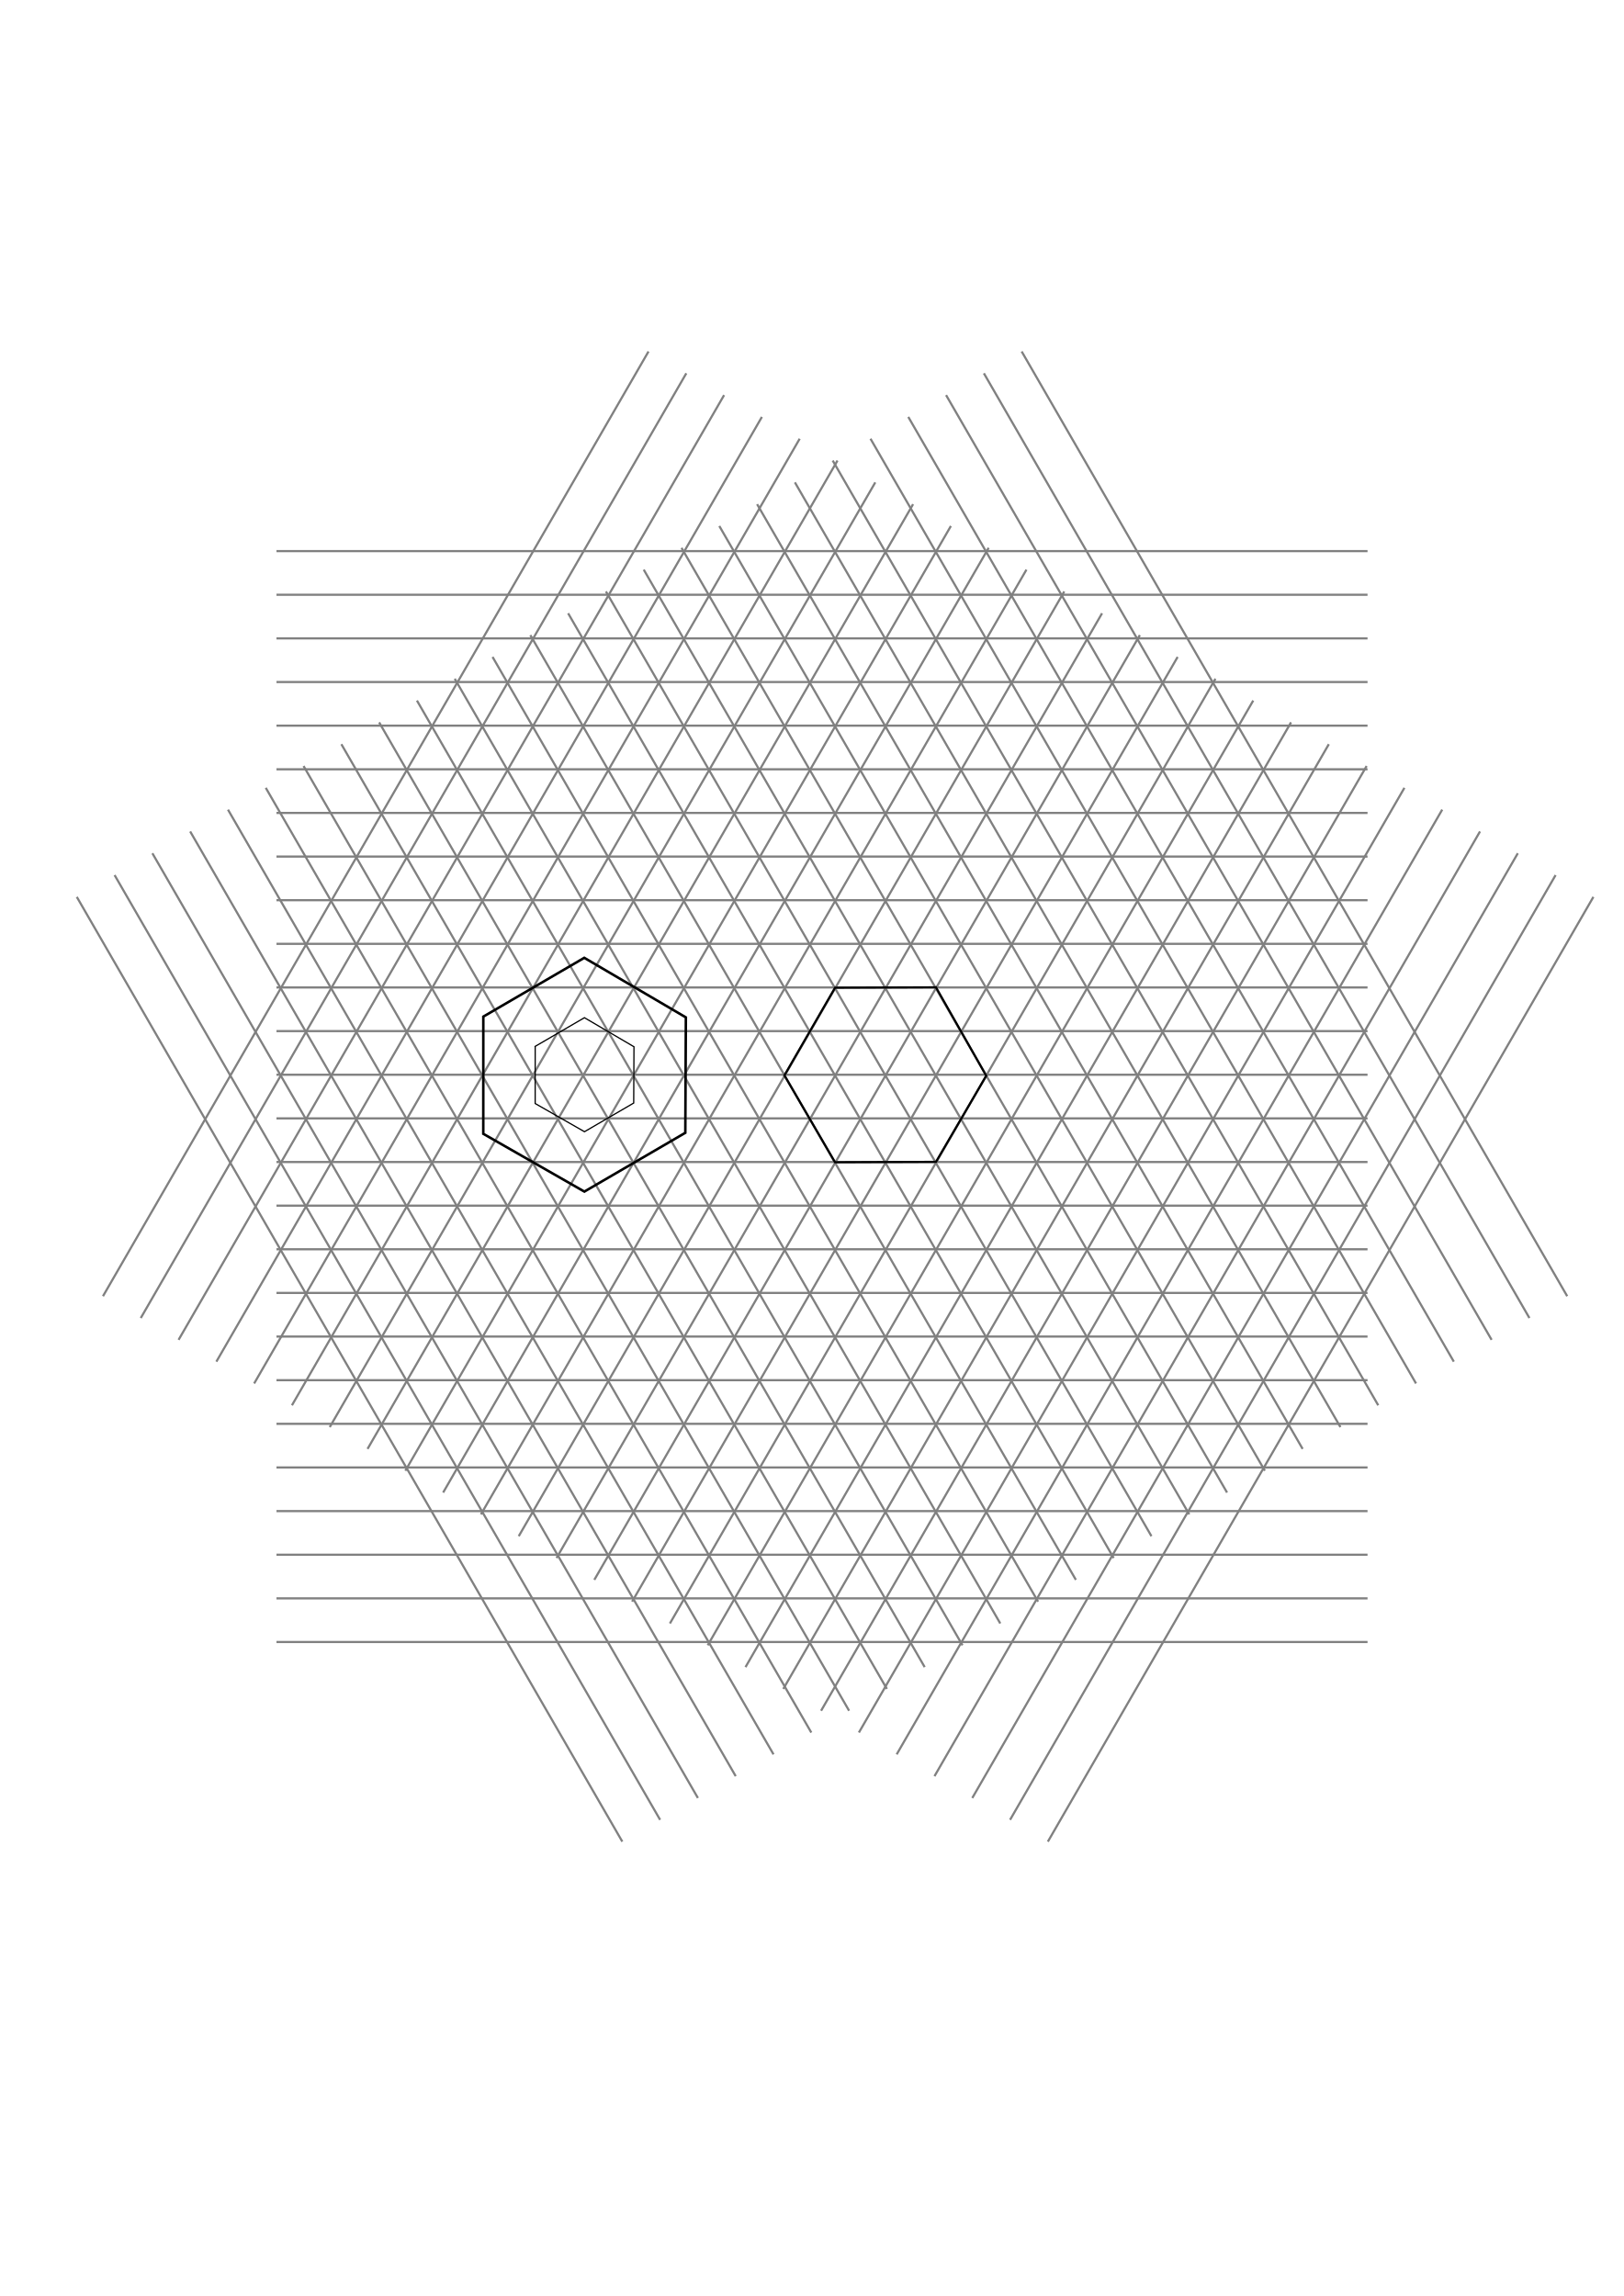
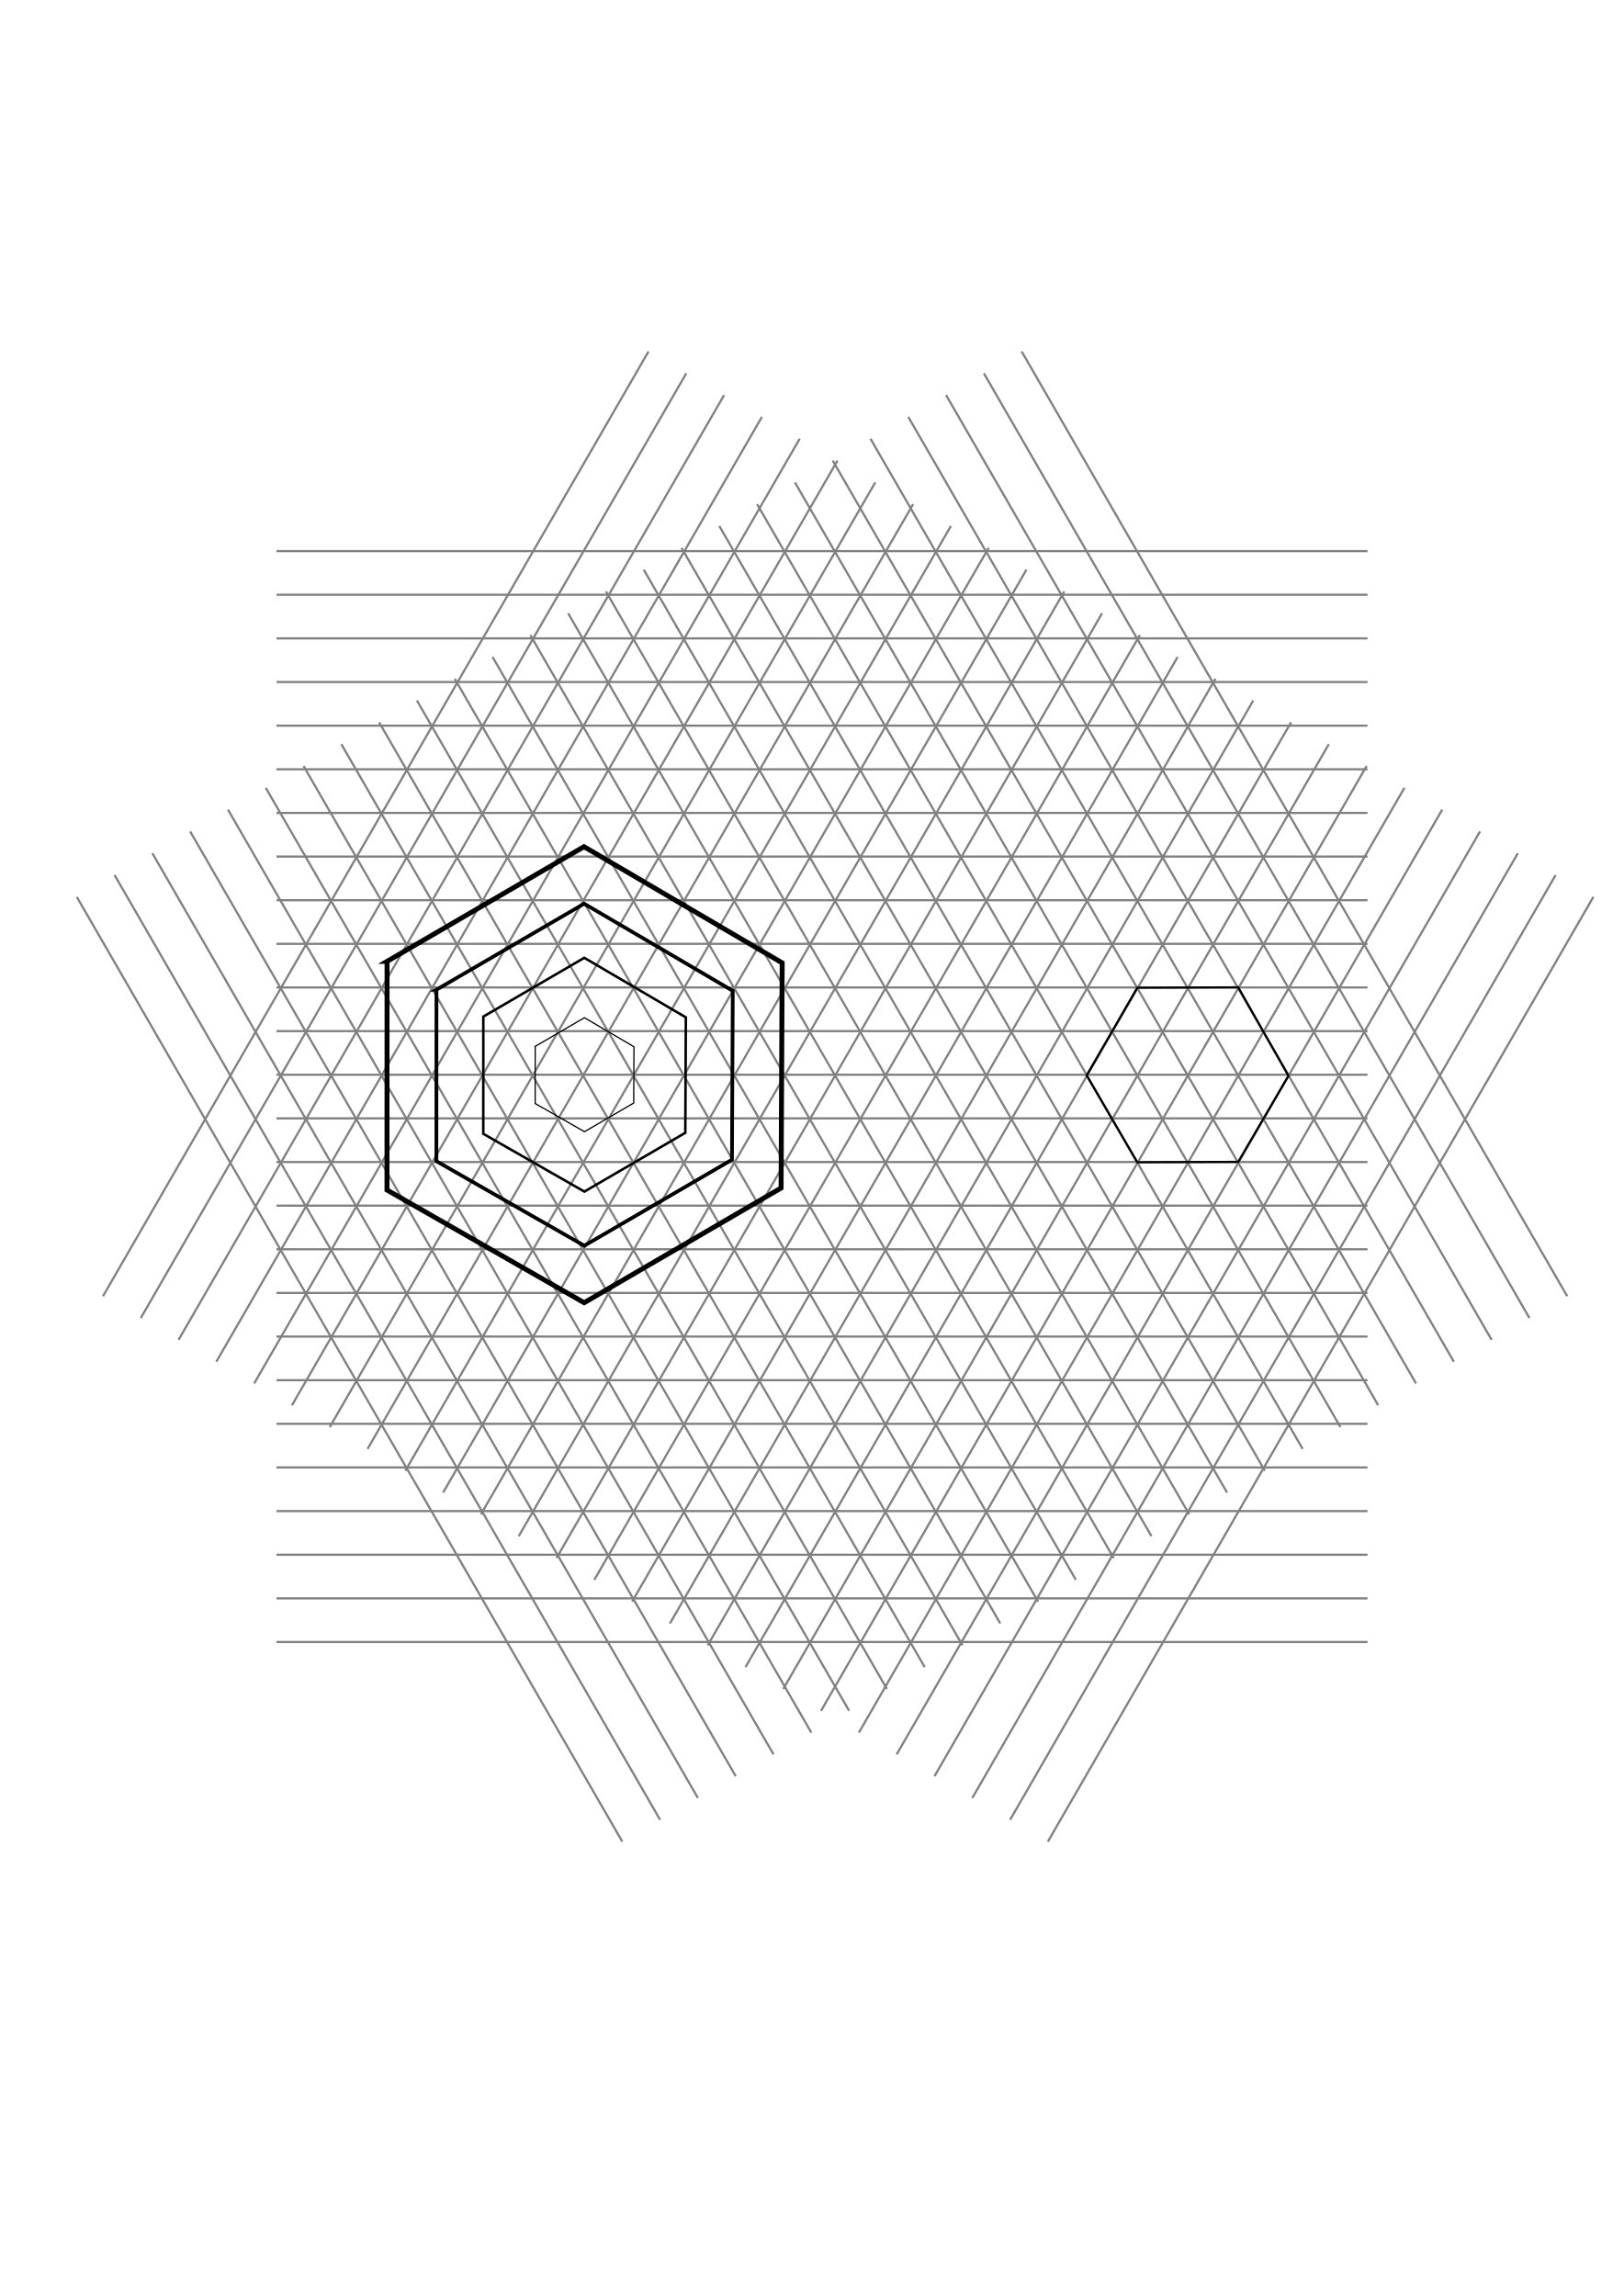
<svg xmlns="http://www.w3.org/2000/svg" width="744.094" height="1052.362" id="svg12048" version="1.1">
  <defs id="defs12050">
    </defs>
  <g id="layer1">
    <g transform="translate(126.6987,-299.759)" id="g3068" style="stroke:#808080;stroke-opacity:1">
      <path id="path2818" d="m 0,552.362 500,0" style="fill:none;stroke:#808080;stroke-width:1px;stroke-linecap:butt;stroke-linejoin:miter;stroke-opacity:1" />
      <path style="fill:none;stroke:#808080;stroke-width:1px;stroke-linecap:butt;stroke-linejoin:miter;stroke-opacity:1" d="m 0,572.362 500,0" id="path2870" />
      <path style="fill:none;stroke:#808080;stroke-width:1px;stroke-linecap:butt;stroke-linejoin:miter;stroke-opacity:1" d="m 0,592.362 500,0" id="path2872" />
      <path id="path2874" d="m 0,612.362 500,0" style="fill:none;stroke:#808080;stroke-width:1px;stroke-linecap:butt;stroke-linejoin:miter;stroke-opacity:1" />
      <path style="fill:none;stroke:#808080;stroke-width:1px;stroke-linecap:butt;stroke-linejoin:miter;stroke-opacity:1" d="m 0,632.362 500,0" id="path2876" />
      <path id="path2878" d="m 0,652.362 500,0" style="fill:none;stroke:#808080;stroke-width:1px;stroke-linecap:butt;stroke-linejoin:miter;stroke-opacity:1" />
      <path id="path2880" d="m 0,672.362 500,0" style="fill:none;stroke:#808080;stroke-width:1px;stroke-linecap:butt;stroke-linejoin:miter;stroke-opacity:1" />
      <path style="fill:none;stroke:#808080;stroke-width:1px;stroke-linecap:butt;stroke-linejoin:miter;stroke-opacity:1" d="m 0,692.362 500,0" id="path2882" />
      <path style="fill:none;stroke:#808080;stroke-width:1px;stroke-linecap:butt;stroke-linejoin:miter;stroke-opacity:1" d="m 0,712.362 500,0" id="path2884" />
      <path id="path2886" d="m 0,732.362 500,0" style="fill:none;stroke:#808080;stroke-width:1px;stroke-linecap:butt;stroke-linejoin:miter;stroke-opacity:1" />
      <path id="path2888" d="m 0,752.362 500,0" style="fill:none;stroke:#808080;stroke-width:1px;stroke-linecap:butt;stroke-linejoin:miter;stroke-opacity:1" />
      <path style="fill:none;stroke:#808080;stroke-width:1px;stroke-linecap:butt;stroke-linejoin:miter;stroke-opacity:1" d="m 0,772.362 500,0" id="path2890" />
      <path id="path2892" d="m 0,792.362 500,0" style="fill:none;stroke:#808080;stroke-width:1px;stroke-linecap:butt;stroke-linejoin:miter;stroke-opacity:1" />
      <path style="fill:none;stroke:#808080;stroke-width:1px;stroke-linecap:butt;stroke-linejoin:miter;stroke-opacity:1" d="m 0,812.362 500,0" id="path2894" />
      <path style="fill:none;stroke:#808080;stroke-width:1px;stroke-linecap:butt;stroke-linejoin:miter;stroke-opacity:1" d="m 0,832.362 500,0" id="path2896" />
      <path id="path2898" d="m 0,852.362 500,0" style="fill:none;stroke:#808080;stroke-width:1px;stroke-linecap:butt;stroke-linejoin:miter;stroke-opacity:1" />
      <path style="fill:none;stroke:#808080;stroke-width:1px;stroke-linecap:butt;stroke-linejoin:miter;stroke-opacity:1" d="m 0,872.362 500,0" id="path2900" />
      <path id="path2902" d="m 0,892.362 500,0" style="fill:none;stroke:#808080;stroke-width:1px;stroke-linecap:butt;stroke-linejoin:miter;stroke-opacity:1" />
      <path id="path2904" d="m 0,912.362 500,0" style="fill:none;stroke:#808080;stroke-width:1px;stroke-linecap:butt;stroke-linejoin:miter;stroke-opacity:1" />
      <path style="fill:none;stroke:#808080;stroke-width:1px;stroke-linecap:butt;stroke-linejoin:miter;stroke-opacity:1" d="m 0,932.362 500,0" id="path2906" />
      <path id="path2908" d="m 0,952.362 500,0" style="fill:none;stroke:#808080;stroke-width:1px;stroke-linecap:butt;stroke-linejoin:miter;stroke-opacity:1" />
      <path style="fill:none;stroke:#808080;stroke-width:1px;stroke-linecap:butt;stroke-linejoin:miter;stroke-opacity:1" d="m 0,972.362 500,0" id="path2910" />
      <path style="fill:none;stroke:#808080;stroke-width:1px;stroke-linecap:butt;stroke-linejoin:miter;stroke-opacity:1" d="m 0,992.362 500,0" id="path2912" />
      <path id="path2914" d="m 0,1012.362 500,0" style="fill:none;stroke:#808080;stroke-width:1px;stroke-linecap:butt;stroke-linejoin:miter;stroke-opacity:1" />
      <path id="path2916" d="m 0,1032.362 500,0" style="fill:none;stroke:#808080;stroke-width:1px;stroke-linecap:butt;stroke-linejoin:miter;stroke-opacity:1" />
      <path style="fill:none;stroke:#808080;stroke-width:1px;stroke-linecap:butt;stroke-linejoin:miter;stroke-opacity:1" d="m 0,1052.362 500,0" id="path2918" />
    </g>
    <g id="g3096" transform="matrix(0.5,-0.8660254,0.8660254,0.5,-431.1673,317.9284)" style="stroke:#808080;stroke-opacity:1">
      <path style="fill:none;stroke:#808080;stroke-width:1px;stroke-linecap:butt;stroke-linejoin:miter;stroke-opacity:1" d="M -6.554842e-8,552.362 500,552.362" id="path3098" />
      <path id="path3100" d="m 0,572.362 500,0" style="fill:none;stroke:#808080;stroke-width:1px;stroke-linecap:butt;stroke-linejoin:miter;stroke-opacity:1" />
      <path id="path3102" d="m 0,592.362 500,0" style="fill:none;stroke:#808080;stroke-width:1px;stroke-linecap:butt;stroke-linejoin:miter;stroke-opacity:1" />
      <path style="fill:none;stroke:#808080;stroke-width:1px;stroke-linecap:butt;stroke-linejoin:miter;stroke-opacity:1" d="m 0,612.362 500,0" id="path3104" />
      <path id="path3106" d="m 0,632.362 500,0" style="fill:none;stroke:#808080;stroke-width:1px;stroke-linecap:butt;stroke-linejoin:miter;stroke-opacity:1" />
      <path style="fill:none;stroke:#808080;stroke-width:1px;stroke-linecap:butt;stroke-linejoin:miter;stroke-opacity:1" d="m 0,652.362 500,0" id="path3108" />
      <path style="fill:none;stroke:#808080;stroke-width:1px;stroke-linecap:butt;stroke-linejoin:miter;stroke-opacity:1" d="m 0,672.362 500,0" id="path3110" />
      <path id="path3112" d="m 0,692.362 500,0" style="fill:none;stroke:#808080;stroke-width:1px;stroke-linecap:butt;stroke-linejoin:miter;stroke-opacity:1" />
      <path id="path3114" d="m 0,712.362 500,0" style="fill:none;stroke:#808080;stroke-width:1px;stroke-linecap:butt;stroke-linejoin:miter;stroke-opacity:1" />
      <path style="fill:none;stroke:#808080;stroke-width:1px;stroke-linecap:butt;stroke-linejoin:miter;stroke-opacity:1" d="m 0,732.362 500,0" id="path3116" />
      <path style="fill:none;stroke:#808080;stroke-width:1px;stroke-linecap:butt;stroke-linejoin:miter;stroke-opacity:1" d="m 0,752.362 500,0" id="path3118" />
      <path id="path3120" d="m 0,772.362 500,0" style="fill:none;stroke:#808080;stroke-width:1px;stroke-linecap:butt;stroke-linejoin:miter;stroke-opacity:1" />
      <path style="fill:none;stroke:#808080;stroke-width:1px;stroke-linecap:butt;stroke-linejoin:miter;stroke-opacity:1" d="m 0,792.362 500,0" id="path3122" />
      <path id="path3124" d="m 0,812.362 500,0" style="fill:none;stroke:#808080;stroke-width:1px;stroke-linecap:butt;stroke-linejoin:miter;stroke-opacity:1" />
      <path id="path3126" d="m 0,832.362 500,0" style="fill:none;stroke:#808080;stroke-width:1px;stroke-linecap:butt;stroke-linejoin:miter;stroke-opacity:1" />
      <path style="fill:none;stroke:#808080;stroke-width:1px;stroke-linecap:butt;stroke-linejoin:miter;stroke-opacity:1" d="m 0,852.362 500,0" id="path3128" />
      <path id="path3130" d="m 0,872.362 500,0" style="fill:none;stroke:#808080;stroke-width:1px;stroke-linecap:butt;stroke-linejoin:miter;stroke-opacity:1" />
      <path style="fill:none;stroke:#808080;stroke-width:1px;stroke-linecap:butt;stroke-linejoin:miter;stroke-opacity:1" d="m 0,892.362 500,0" id="path3132" />
      <path style="fill:none;stroke:#808080;stroke-width:1px;stroke-linecap:butt;stroke-linejoin:miter;stroke-opacity:1" d="m 0,912.362 500,0" id="path3134" />
      <path id="path3136" d="m 0,932.362 500,0" style="fill:none;stroke:#808080;stroke-width:1px;stroke-linecap:butt;stroke-linejoin:miter;stroke-opacity:1" />
      <path style="fill:none;stroke:#808080;stroke-width:1px;stroke-linecap:butt;stroke-linejoin:miter;stroke-opacity:1" d="m 0,952.362 500,0" id="path3138" />
      <path id="path3140" d="m 0,972.362 500,0" style="fill:none;stroke:#808080;stroke-width:1px;stroke-linecap:butt;stroke-linejoin:miter;stroke-opacity:1" />
      <path id="path3142" d="m 0,992.362 500,0" style="fill:none;stroke:#808080;stroke-width:1px;stroke-linecap:butt;stroke-linejoin:miter;stroke-opacity:1" />
      <path style="fill:none;stroke:#808080;stroke-width:1px;stroke-linecap:butt;stroke-linejoin:miter;stroke-opacity:1" d="m 0,1012.362 500,0" id="path3144" />
      <path style="fill:none;stroke:#808080;stroke-width:1px;stroke-linecap:butt;stroke-linejoin:miter;stroke-opacity:1" d="m 0,1032.362 500,0" id="path3146" />
      <path id="path3148" d="m 0,1052.362 500,0" style="fill:none;stroke:#808080;stroke-width:1px;stroke-linecap:butt;stroke-linejoin:miter;stroke-opacity:1" />
    </g>
    <g transform="matrix(-0.5,-0.8660254,0.8660254,-0.5,-193.1673,1120.291)" id="g3204" style="stroke:#808080;stroke-opacity:1">
      <path id="path3206" d="m 0,552.362 500,0" style="fill:none;stroke:#808080;stroke-width:1px;stroke-linecap:butt;stroke-linejoin:miter;stroke-opacity:1" />
      <path style="fill:none;stroke:#808080;stroke-width:1px;stroke-linecap:butt;stroke-linejoin:miter;stroke-opacity:1" d="m 0,572.362 500,0" id="path3208" />
      <path style="fill:none;stroke:#808080;stroke-width:1px;stroke-linecap:butt;stroke-linejoin:miter;stroke-opacity:1" d="m 0,592.362 500,0" id="path3210" />
      <path id="path3212" d="m 0,612.362 500,0" style="fill:none;stroke:#808080;stroke-width:1px;stroke-linecap:butt;stroke-linejoin:miter;stroke-opacity:1" />
      <path style="fill:none;stroke:#808080;stroke-width:1px;stroke-linecap:butt;stroke-linejoin:miter;stroke-opacity:1" d="m 0,632.362 500,0" id="path3214" />
      <path id="path3216" d="m 0,652.362 500,0" style="fill:none;stroke:#808080;stroke-width:1px;stroke-linecap:butt;stroke-linejoin:miter;stroke-opacity:1" />
      <path id="path3218" d="m 0,672.362 500,0" style="fill:none;stroke:#808080;stroke-width:1px;stroke-linecap:butt;stroke-linejoin:miter;stroke-opacity:1" />
      <path style="fill:none;stroke:#808080;stroke-width:1px;stroke-linecap:butt;stroke-linejoin:miter;stroke-opacity:1" d="m 0,692.362 500,0" id="path3220" />
      <path style="fill:none;stroke:#808080;stroke-width:1px;stroke-linecap:butt;stroke-linejoin:miter;stroke-opacity:1" d="m 0,712.362 500,0" id="path3222" />
      <path id="path3224" d="m 0,732.362 500,0" style="fill:none;stroke:#808080;stroke-width:1px;stroke-linecap:butt;stroke-linejoin:miter;stroke-opacity:1" />
      <path id="path3226" d="m 0,752.362 500,0" style="fill:none;stroke:#808080;stroke-width:1px;stroke-linecap:butt;stroke-linejoin:miter;stroke-opacity:1" />
      <path style="fill:none;stroke:#808080;stroke-width:1px;stroke-linecap:butt;stroke-linejoin:miter;stroke-opacity:1" d="m 0,772.362 500,0" id="path3228" />
      <path id="path3230" d="m 0,792.362 500,0" style="fill:none;stroke:#808080;stroke-width:1px;stroke-linecap:butt;stroke-linejoin:miter;stroke-opacity:1" />
      <path style="fill:none;stroke:#808080;stroke-width:1px;stroke-linecap:butt;stroke-linejoin:miter;stroke-opacity:1" d="m 0,812.362 500,0" id="path3232" />
      <path style="fill:none;stroke:#808080;stroke-width:1px;stroke-linecap:butt;stroke-linejoin:miter;stroke-opacity:1" d="m 0,832.362 500,0" id="path3234" />
      <path id="path3236" d="m 0,852.362 500,0" style="fill:none;stroke:#808080;stroke-width:1px;stroke-linecap:butt;stroke-linejoin:miter;stroke-opacity:1" />
      <path style="fill:none;stroke:#808080;stroke-width:1px;stroke-linecap:butt;stroke-linejoin:miter;stroke-opacity:1" d="m 0,872.362 500,0" id="path3238" />
      <path id="path3240" d="m 0,892.362 500,0" style="fill:none;stroke:#808080;stroke-width:1px;stroke-linecap:butt;stroke-linejoin:miter;stroke-opacity:1" />
      <path id="path3242" d="m 0,912.362 500,0" style="fill:none;stroke:#808080;stroke-width:1px;stroke-linecap:butt;stroke-linejoin:miter;stroke-opacity:1" />
      <path style="fill:none;stroke:#808080;stroke-width:1px;stroke-linecap:butt;stroke-linejoin:miter;stroke-opacity:1" d="m 0,932.362 500,0" id="path3244" />
      <path id="path3246" d="m 0,952.362 500,0" style="fill:none;stroke:#808080;stroke-width:1px;stroke-linecap:butt;stroke-linejoin:miter;stroke-opacity:1" />
      <path style="fill:none;stroke:#808080;stroke-width:1px;stroke-linecap:butt;stroke-linejoin:miter;stroke-opacity:1" d="m 0,972.362 500,0" id="path3248" />
      <path style="fill:none;stroke:#808080;stroke-width:1px;stroke-linecap:butt;stroke-linejoin:miter;stroke-opacity:1" d="m 0,992.362 500,0" id="path3250" />
      <path id="path3252" d="m 0,1012.362 500,0" style="fill:none;stroke:#808080;stroke-width:1px;stroke-linecap:butt;stroke-linejoin:miter;stroke-opacity:1" />
      <path id="path3254" d="m 0,1032.362 500,0" style="fill:none;stroke:#808080;stroke-width:1px;stroke-linecap:butt;stroke-linejoin:miter;stroke-opacity:1" />
      <path style="fill:none;stroke:#808080;stroke-width:1px;stroke-linecap:butt;stroke-linejoin:miter;stroke-opacity:1" d="m 0,1052.362 500,0" id="path3256" />
    </g>
-     <path style="fill:none;stroke:#000000;stroke-width:1px;stroke-linecap:butt;stroke-linejoin:miter;stroke-opacity:1" d="m 382.679,452.719 46.25,-0.179 23.036,40.536 -23.036,39.464 -46.25,0.179 -23.214,-39.821 23.214,-40.179 z" id="path17060" />
+     <path style="fill:none;stroke:#000000;stroke-width:1px;stroke-linecap:butt;stroke-linejoin:miter;stroke-opacity:1" d="m 521.184,452.719 46.25,-0.179 23.036,40.536 -23.036,39.464 -46.25,0.179 -23.214,-39.821 23.214,-40.179 z" id="path17060" />
    <path id="path17062" d="m 221.491,465.959 46.264,-26.949 46.557,27.305 -0.252,52.898 -46.264,26.949 -46.322,-26.486 0.017,-53.717 z" style="fill:none;stroke:#000000;stroke-width:1.158px;stroke-linecap:butt;stroke-linejoin:miter;stroke-opacity:1" />
    <path style="fill:none;stroke:#000000;stroke-width:0.565px;stroke-linecap:butt;stroke-linejoin:miter;stroke-opacity:1" d="m 245.264,479.6 22.562,-13.142 22.705,13.316 -0.123,25.797 -22.562,13.142 -22.59,-12.916 0.01,-26.196 z" id="path2897" />
+     <path id="path3119" d="m 177.377,440.645 90.247,-52.57 90.818,53.264 -0.491,103.187 -90.247,52.57 -90.361,-51.665 0.04,-104.786 z" style="fill:none;stroke:#000000;stroke-width:2.258px;stroke-linecap:butt;stroke-linejoin:miter;stroke-opacity:1" />
+     <path id="path4594" d="m 200.006,453.63 67.685,-39.427 68.114,39.948 -0.368,77.39 -67.685,39.427 -67.771,-38.749 0.03,-78.589 z" style="fill:none;stroke:#000000;stroke-width:1.694px;stroke-linecap:butt;stroke-linejoin:miter;stroke-opacity:1" />
  </g>
</svg>
